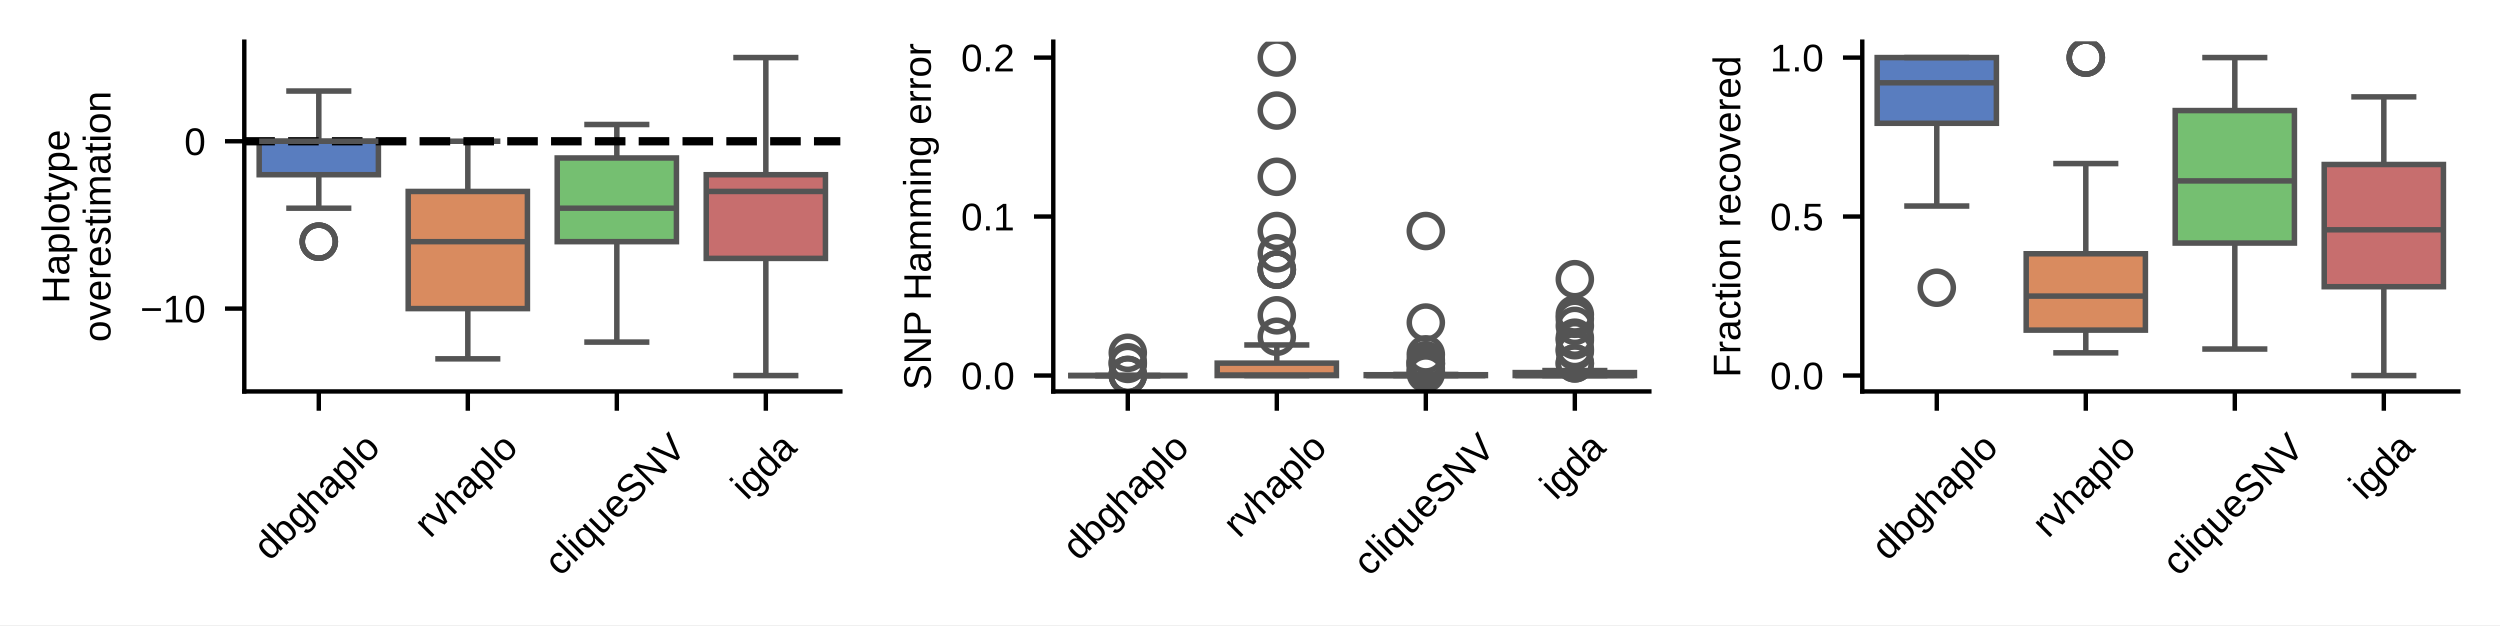
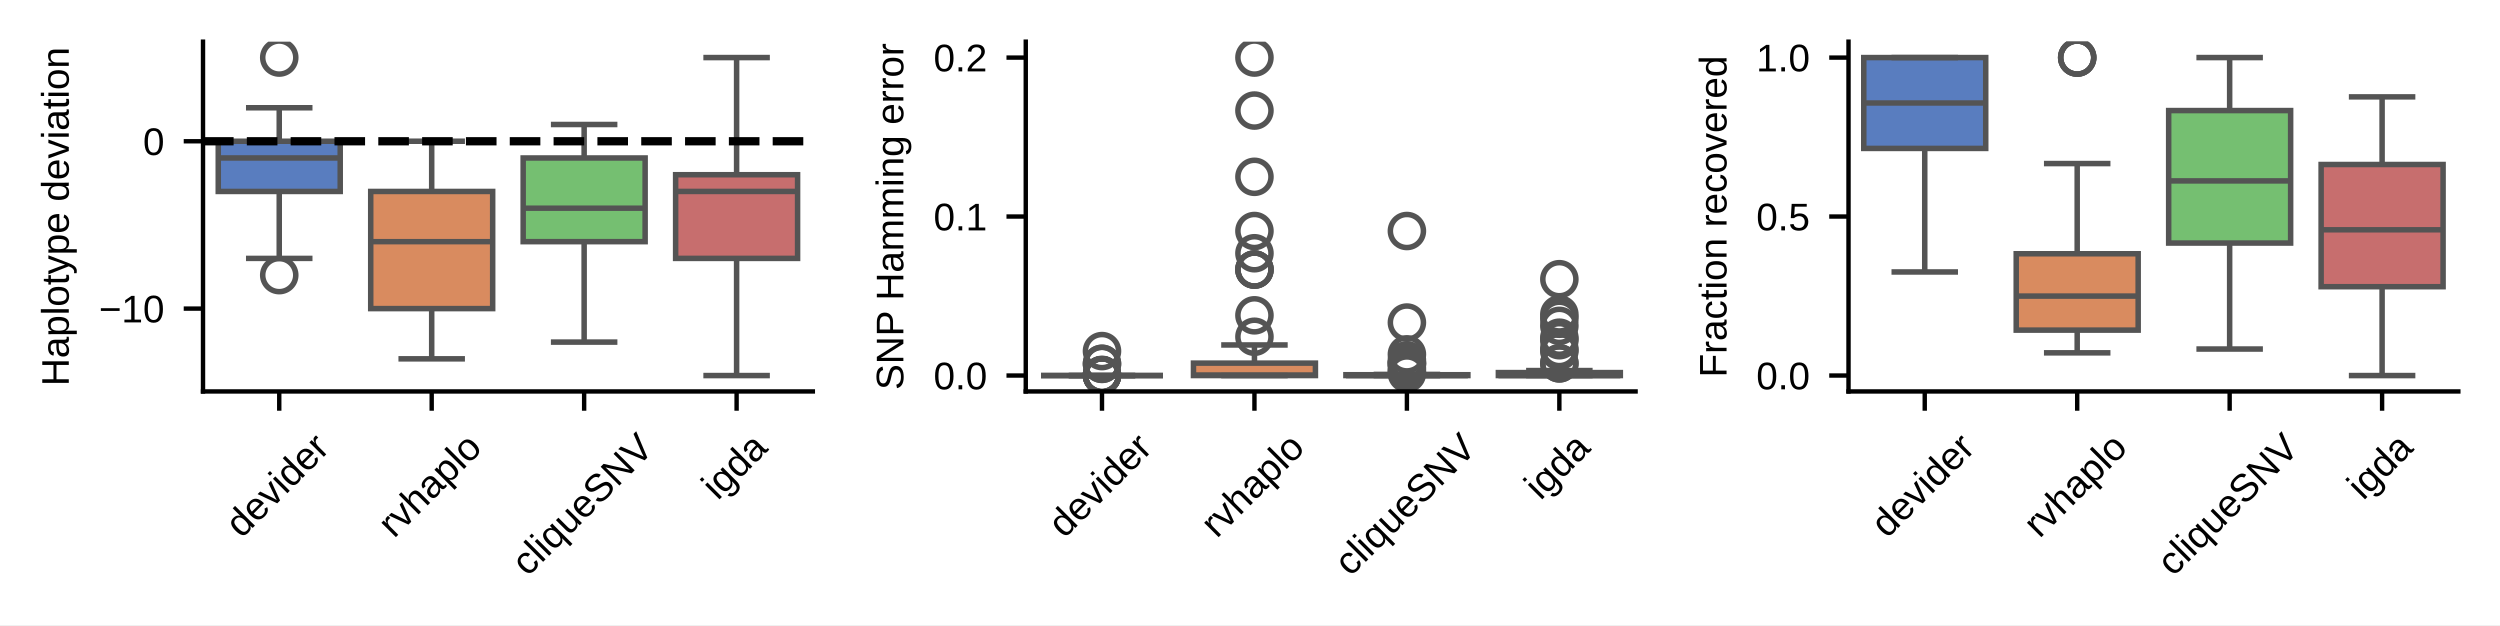
<svg xmlns="http://www.w3.org/2000/svg" xmlns:xlink="http://www.w3.org/1999/xlink" width="453.543pt" height="113.386pt" viewBox="0 0 453.543 113.386" version="1.1">
  <defs>
    <style type="text/css">*{stroke-linejoin: round; stroke-linecap: butt}</style>
  </defs>
  <g id="figure_1">
    <g id="patch_1">
      <path d="M 0 113.386  L 453.543 113.386  L 453.543 0  L 0 0  z " style="fill: #ffffff" />
    </g>
    <g id="axes_1">
      <g id="patch_2">
-         <path d="M 44.318 71.015  L 152.453 71.015  L 152.453 7.56  L 44.318 7.56  z " style="fill: #ffffff" />
+         <path d="M 36.83 71.015  L 147.461 71.015  L 147.461 7.56  L 36.83 7.56  z " style="fill: #ffffff" />
      </g>
      <g id="matplotlib.axis_1">
        <g id="xtick_1">
          <g id="line2d_1">
            <defs>
-               <path id="md7532a3c5e" d="M 0 0  L 0 3.5  " style="stroke: #000000; stroke-width: 0.8" />
+               <path id="macee88eca9" d="M 0 0  L 0 3.5  " style="stroke: #000000; stroke-width: 0.8" />
            </defs>
            <g>
-               <use xlink:href="#md7532a3c5e" x="57.835" y="71.015" style="stroke: #000000; stroke-width: 0.8" />
+               <use xlink:href="#macee88eca9" x="50.659" y="71.015" style="stroke: #000000; stroke-width: 0.8" />
            </g>
          </g>
          <g id="text_1">
-             <text style="font: 7px 'arial'" transform="translate(48.90175 101.9257) rotate(-45)">dbghaplo</text>
+             <text style="font: 7px 'arial'" transform="translate(43.82205 97.79111) rotate(-45)">devider</text>
          </g>
        </g>
        <g id="xtick_2">
          <g id="line2d_2">
            <g>
-               <use xlink:href="#md7532a3c5e" x="84.869" y="71.015" style="stroke: #000000; stroke-width: 0.8" />
+               <use xlink:href="#macee88eca9" x="78.317" y="71.015" style="stroke: #000000; stroke-width: 0.8" />
            </g>
          </g>
          <g id="text_2">
-             <text style="font: 7px 'arial'" transform="translate(78.03182 97.79111) rotate(-45)">rvhaplo</text>
+             <text style="font: 7px 'arial'" transform="translate(71.47983 97.79111) rotate(-45)">rvhaplo</text>
          </g>
        </g>
        <g id="xtick_3">
          <g id="line2d_3">
            <g>
-               <use xlink:href="#md7532a3c5e" x="111.902" y="71.015" style="stroke: #000000; stroke-width: 0.8" />
+               <use xlink:href="#macee88eca9" x="105.974" y="71.015" style="stroke: #000000; stroke-width: 0.8" />
            </g>
          </g>
          <g id="text_3">
-             <text style="font: 7px 'arial'" transform="translate(101.6572 104.7285) rotate(-45)">cliqueSNV</text>
+             <text style="font: 7px 'arial'" transform="translate(95.72924 104.7285) rotate(-45)">cliqueSNV</text>
          </g>
        </g>
        <g id="xtick_4">
          <g id="line2d_4">
            <g>
-               <use xlink:href="#md7532a3c5e" x="138.936" y="71.015" style="stroke: #000000; stroke-width: 0.8" />
+               <use xlink:href="#macee88eca9" x="133.632" y="71.015" style="stroke: #000000; stroke-width: 0.8" />
            </g>
          </g>
          <g id="text_4">
-             <text style="font: 7px 'arial'" transform="translate(135.5081 90.9156) rotate(-45)">igda</text>
+             <text style="font: 7px 'arial'" transform="translate(130.2041 90.9156) rotate(-45)">igda</text>
          </g>
        </g>
      </g>
      <g id="matplotlib.axis_2">
        <g id="ytick_1">
          <g id="line2d_5">
            <defs>
-               <path id="m679db98189" d="M 0 0  L -3.5 0  " style="stroke: #000000; stroke-width: 0.8" />
+               <path id="m416cb02ab9" d="M 0 0  L -3.5 0  " style="stroke: #000000; stroke-width: 0.8" />
            </defs>
            <g>
-               <use xlink:href="#m679db98189" x="44.318" y="55.986" style="stroke: #000000; stroke-width: 0.8" />
+               <use xlink:href="#m416cb02ab9" x="36.83" y="55.986" style="stroke: #000000; stroke-width: 0.8" />
            </g>
          </g>
          <g id="text_5">
-             <text style="font: 7px 'arial'; text-anchor: end" x="37.318" y="58.492" transform="rotate(-0 37.318 58.49166)">−10</text>
+             <text style="font: 7px 'arial'; text-anchor: end" x="29.83" y="58.492" transform="rotate(-0 29.83 58.49166)">−10</text>
          </g>
        </g>
        <g id="ytick_2">
          <g id="line2d_6">
            <g>
-               <use xlink:href="#m679db98189" x="44.318" y="25.625" style="stroke: #000000; stroke-width: 0.8" />
+               <use xlink:href="#m416cb02ab9" x="36.83" y="25.625" style="stroke: #000000; stroke-width: 0.8" />
            </g>
          </g>
          <g id="text_6">
-             <text style="font: 7px 'arial'; text-anchor: end" x="37.318" y="28.13" transform="rotate(-0 37.318 28.13027)">0</text>
+             <text style="font: 7px 'arial'; text-anchor: end" x="29.83" y="28.13" transform="rotate(-0 29.83 28.13027)">0</text>
          </g>
        </g>
        <g id="text_7">
-           <text style="font: 7px 'arial'" transform="translate(12.56716 55.04695) rotate(-90)">Haplotype</text>
-           <text style="font: 7px 'arial'" transform="translate(20.053 62.04641) rotate(-90)">overestimation</text>
+           <text style="font: 7px 'arial'; text-anchor: middle" x="12.483" y="39.288" transform="rotate(-90 12.48297 39.28766)">Haplotype deviation</text>
        </g>
      </g>
      <g id="patch_3">
-         <path d="M 47.021 31.697  L 68.648 31.697  L 68.648 25.625  L 47.021 25.625  L 47.021 31.697  z " clip-path="url(#p028c5e8464)" style="fill: #597dbf; stroke: #545454; stroke-linejoin: miter" />
+         <path d="M 39.596 34.733  L 61.722 34.733  L 61.722 25.625  L 39.596 25.625  L 39.596 34.733  z " clip-path="url(#p647b813262)" style="fill: #597dbf; stroke: #545454; stroke-linejoin: miter" />
      </g>
      <g id="line2d_7">
-         <path d="M 57.835 31.697  L 57.835 37.77  " clip-path="url(#p028c5e8464)" style="fill: none; stroke: #545454" />
+         <path d="M 50.659 34.733  L 50.659 46.878  " clip-path="url(#p647b813262)" style="fill: none; stroke: #545454" />
      </g>
      <g id="line2d_8">
-         <path d="M 57.835 25.625  L 57.835 16.517  " clip-path="url(#p028c5e8464)" style="fill: none; stroke: #545454" />
+         <path d="M 50.659 25.625  L 50.659 19.553  " clip-path="url(#p647b813262)" style="fill: none; stroke: #545454" />
      </g>
      <g id="line2d_9">
-         <path d="M 52.428 37.77  L 63.242 37.77  " clip-path="url(#p028c5e8464)" style="fill: none; stroke: #545454; stroke-linecap: square" />
+         <path d="M 45.127 46.878  L 56.19 46.878  " clip-path="url(#p647b813262)" style="fill: none; stroke: #545454; stroke-linecap: square" />
      </g>
      <g id="line2d_10">
-         <path d="M 52.428 16.517  L 63.242 16.517  " clip-path="url(#p028c5e8464)" style="fill: none; stroke: #545454; stroke-linecap: square" />
+         <path d="M 45.127 19.553  L 56.19 19.553  " clip-path="url(#p647b813262)" style="fill: none; stroke: #545454; stroke-linecap: square" />
      </g>
      <g id="line2d_11">
        <defs>
-           <path id="mddbad8c6a5" d="M 0 3  C 0.796 3 1.559 2.684 2.121 2.121  C 2.684 1.559 3 0.796 3 0  C 3 -0.796 2.684 -1.559 2.121 -2.121  C 1.559 -2.684 0.796 -3 0 -3  C -0.796 -3 -1.559 -2.684 -2.121 -2.121  C -2.684 -1.559 -3 -0.796 -3 0  C -3 0.796 -2.684 1.559 -2.121 2.121  C -1.559 2.684 -0.796 3 0 3  z " style="stroke: #545454" />
+           <path id="m078313f4bb" d="M 0 3  C 0.796 3 1.559 2.684 2.121 2.121  C 2.684 1.559 3 0.796 3 0  C 3 -0.796 2.684 -1.559 2.121 -2.121  C 1.559 -2.684 0.796 -3 0 -3  C -0.796 -3 -1.559 -2.684 -2.121 -2.121  C -2.684 -1.559 -3 -0.796 -3 0  C -3 0.796 -2.684 1.559 -2.121 2.121  C -1.559 2.684 -0.796 3 0 3  z " style="stroke: #545454" />
        </defs>
-         <g clip-path="url(#p028c5e8464)">
-           <use xlink:href="#mddbad8c6a5" x="57.835" y="43.842" style="fill-opacity: 0; stroke: #545454" />
-           <use xlink:href="#mddbad8c6a5" x="57.835" y="43.842" style="fill-opacity: 0; stroke: #545454" />
-           <use xlink:href="#mddbad8c6a5" x="57.835" y="43.842" style="fill-opacity: 0; stroke: #545454" />
+         <g clip-path="url(#p647b813262)">
+           <use xlink:href="#m078313f4bb" x="50.659" y="49.914" style="fill-opacity: 0; stroke: #545454" />
+           <use xlink:href="#m078313f4bb" x="50.659" y="10.444" style="fill-opacity: 0; stroke: #545454" />
        </g>
      </g>
      <g id="patch_4">
-         <path d="M 74.055 55.986  L 95.682 55.986  L 95.682 34.733  L 74.055 34.733  L 74.055 55.986  z " clip-path="url(#p028c5e8464)" style="fill: #d98b5f; stroke: #545454; stroke-linejoin: miter" />
+         <path d="M 67.254 55.986  L 89.38 55.986  L 89.38 34.733  L 67.254 34.733  L 67.254 55.986  z " clip-path="url(#p647b813262)" style="fill: #d98b5f; stroke: #545454; stroke-linejoin: miter" />
      </g>
      <g id="line2d_12">
-         <path d="M 84.869 55.986  L 84.869 65.095  " clip-path="url(#p028c5e8464)" style="fill: none; stroke: #545454" />
+         <path d="M 78.317 55.986  L 78.317 65.095  " clip-path="url(#p647b813262)" style="fill: none; stroke: #545454" />
      </g>
      <g id="line2d_13">
-         <path d="M 84.869 34.733  L 84.869 25.625  " clip-path="url(#p028c5e8464)" style="fill: none; stroke: #545454" />
+         <path d="M 78.317 34.733  L 78.317 25.625  " clip-path="url(#p647b813262)" style="fill: none; stroke: #545454" />
      </g>
      <g id="line2d_14">
-         <path d="M 79.462 65.095  L 90.275 65.095  " clip-path="url(#p028c5e8464)" style="fill: none; stroke: #545454; stroke-linecap: square" />
+         <path d="M 72.785 65.095  L 83.848 65.095  " clip-path="url(#p647b813262)" style="fill: none; stroke: #545454; stroke-linecap: square" />
      </g>
      <g id="line2d_15">
-         <path d="M 79.462 25.625  L 90.275 25.625  " clip-path="url(#p028c5e8464)" style="fill: none; stroke: #545454; stroke-linecap: square" />
+         <path d="M 72.785 25.625  L 83.848 25.625  " clip-path="url(#p647b813262)" style="fill: none; stroke: #545454; stroke-linecap: square" />
      </g>
      <g id="line2d_16" />
      <g id="patch_5">
-         <path d="M 101.089 43.842  L 122.716 43.842  L 122.716 28.661  L 101.089 28.661  L 101.089 43.842  z " clip-path="url(#p028c5e8464)" style="fill: #75bf71; stroke: #545454; stroke-linejoin: miter" />
+         <path d="M 94.911 43.842  L 117.038 43.842  L 117.038 28.661  L 94.911 28.661  L 94.911 43.842  z " clip-path="url(#p647b813262)" style="fill: #75bf71; stroke: #545454; stroke-linejoin: miter" />
      </g>
      <g id="line2d_17">
-         <path d="M 111.902 43.842  L 111.902 62.059  " clip-path="url(#p028c5e8464)" style="fill: none; stroke: #545454" />
+         <path d="M 105.974 43.842  L 105.974 62.059  " clip-path="url(#p647b813262)" style="fill: none; stroke: #545454" />
      </g>
      <g id="line2d_18">
-         <path d="M 111.902 28.661  L 111.902 22.589  " clip-path="url(#p028c5e8464)" style="fill: none; stroke: #545454" />
+         <path d="M 105.974 28.661  L 105.974 22.589  " clip-path="url(#p647b813262)" style="fill: none; stroke: #545454" />
      </g>
      <g id="line2d_19">
-         <path d="M 106.496 62.059  L 117.309 62.059  " clip-path="url(#p028c5e8464)" style="fill: none; stroke: #545454; stroke-linecap: square" />
+         <path d="M 100.443 62.059  L 111.506 62.059  " clip-path="url(#p647b813262)" style="fill: none; stroke: #545454; stroke-linecap: square" />
      </g>
      <g id="line2d_20">
-         <path d="M 106.496 22.589  L 117.309 22.589  " clip-path="url(#p028c5e8464)" style="fill: none; stroke: #545454; stroke-linecap: square" />
+         <path d="M 100.443 22.589  L 111.506 22.589  " clip-path="url(#p647b813262)" style="fill: none; stroke: #545454; stroke-linecap: square" />
      </g>
      <g id="line2d_21" />
      <g id="patch_6">
-         <path d="M 128.123 46.878  L 149.75 46.878  L 149.75 31.697  L 128.123 31.697  L 128.123 46.878  z " clip-path="url(#p028c5e8464)" style="fill: #c76e6e; stroke: #545454; stroke-linejoin: miter" />
+         <path d="M 122.569 46.878  L 144.695 46.878  L 144.695 31.697  L 122.569 31.697  L 122.569 46.878  z " clip-path="url(#p647b813262)" style="fill: #c76e6e; stroke: #545454; stroke-linejoin: miter" />
      </g>
      <g id="line2d_22">
-         <path d="M 138.936 46.878  L 138.936 68.131  " clip-path="url(#p028c5e8464)" style="fill: none; stroke: #545454" />
+         <path d="M 133.632 46.878  L 133.632 68.131  " clip-path="url(#p647b813262)" style="fill: none; stroke: #545454" />
      </g>
      <g id="line2d_23">
-         <path d="M 138.936 31.697  L 138.936 10.444  " clip-path="url(#p028c5e8464)" style="fill: none; stroke: #545454" />
+         <path d="M 133.632 31.697  L 133.632 10.444  " clip-path="url(#p647b813262)" style="fill: none; stroke: #545454" />
      </g>
      <g id="line2d_24">
-         <path d="M 133.529 68.131  L 144.343 68.131  " clip-path="url(#p028c5e8464)" style="fill: none; stroke: #545454; stroke-linecap: square" />
+         <path d="M 128.101 68.131  L 139.164 68.131  " clip-path="url(#p647b813262)" style="fill: none; stroke: #545454; stroke-linecap: square" />
      </g>
      <g id="line2d_25">
-         <path d="M 133.529 10.444  L 144.343 10.444  " clip-path="url(#p028c5e8464)" style="fill: none; stroke: #545454; stroke-linecap: square" />
+         <path d="M 128.101 10.444  L 139.164 10.444  " clip-path="url(#p647b813262)" style="fill: none; stroke: #545454; stroke-linecap: square" />
      </g>
      <g id="line2d_26" />
      <g id="line2d_27">
-         <path d="M 44.318 25.625  L 152.453 25.625  " clip-path="url(#p028c5e8464)" style="fill: none; stroke-dasharray: 5.55,2.4; stroke-dashoffset: 0; stroke: #000000; stroke-width: 1.5" />
+         <path d="M 36.83 25.625  L 147.461 25.625  " clip-path="url(#p647b813262)" style="fill: none; stroke-dasharray: 5.55,2.4; stroke-dashoffset: 0; stroke: #000000; stroke-width: 1.5" />
      </g>
      <g id="line2d_28">
-         <path d="M 47.021 25.625  L 68.648 25.625  " clip-path="url(#p028c5e8464)" style="fill: none; stroke: #545454" />
+         <path d="M 39.596 28.661  L 61.722 28.661  " clip-path="url(#p647b813262)" style="fill: none; stroke: #545454" />
      </g>
      <g id="line2d_29">
-         <path d="M 74.055 43.842  L 95.682 43.842  " clip-path="url(#p028c5e8464)" style="fill: none; stroke: #545454" />
+         <path d="M 67.254 43.842  L 89.38 43.842  " clip-path="url(#p647b813262)" style="fill: none; stroke: #545454" />
      </g>
      <g id="line2d_30">
-         <path d="M 101.089 37.77  L 122.716 37.77  " clip-path="url(#p028c5e8464)" style="fill: none; stroke: #545454" />
+         <path d="M 94.911 37.77  L 117.038 37.77  " clip-path="url(#p647b813262)" style="fill: none; stroke: #545454" />
      </g>
      <g id="line2d_31">
-         <path d="M 128.123 34.733  L 149.75 34.733  " clip-path="url(#p028c5e8464)" style="fill: none; stroke: #545454" />
+         <path d="M 122.569 34.733  L 144.695 34.733  " clip-path="url(#p647b813262)" style="fill: none; stroke: #545454" />
      </g>
      <g id="patch_7">
-         <path d="M 44.318 71.015  L 44.318 7.56  " style="fill: none; stroke: #000000; stroke-width: 0.8; stroke-linejoin: miter; stroke-linecap: square" />
+         <path d="M 36.83 71.015  L 36.83 7.56  " style="fill: none; stroke: #000000; stroke-width: 0.8; stroke-linejoin: miter; stroke-linecap: square" />
      </g>
      <g id="patch_8">
-         <path d="M 44.318 71.015  L 152.453 71.015  " style="fill: none; stroke: #000000; stroke-width: 0.8; stroke-linejoin: miter; stroke-linecap: square" />
+         <path d="M 36.83 71.015  L 147.461 71.015  " style="fill: none; stroke: #000000; stroke-width: 0.8; stroke-linejoin: miter; stroke-linecap: square" />
      </g>
      <g id="legend_1" />
    </g>
    <g id="axes_2">
      <g id="patch_9">
-         <path d="M 191.083 71.015  L 299.218 71.015  L 299.218 7.56  L 191.083 7.56  z " style="fill: #ffffff" />
+         <path d="M 186.091 71.015  L 296.722 71.015  L 296.722 7.56  L 186.091 7.56  z " style="fill: #ffffff" />
      </g>
      <g id="matplotlib.axis_3">
        <g id="xtick_5">
          <g id="line2d_32">
            <g>
-               <use xlink:href="#md7532a3c5e" x="204.6" y="71.015" style="stroke: #000000; stroke-width: 0.8" />
+               <use xlink:href="#macee88eca9" x="199.92" y="71.015" style="stroke: #000000; stroke-width: 0.8" />
            </g>
          </g>
          <g id="text_8">
-             <text style="font: 7px 'arial'" transform="translate(195.6669 101.9257) rotate(-45)">dbghaplo</text>
+             <text style="font: 7px 'arial'" transform="translate(193.0832 97.79111) rotate(-45)">devider</text>
          </g>
        </g>
        <g id="xtick_6">
          <g id="line2d_33">
            <g>
-               <use xlink:href="#md7532a3c5e" x="231.634" y="71.015" style="stroke: #000000; stroke-width: 0.8" />
+               <use xlink:href="#macee88eca9" x="227.578" y="71.015" style="stroke: #000000; stroke-width: 0.8" />
            </g>
          </g>
          <g id="text_9">
-             <text style="font: 7px 'arial'" transform="translate(224.7969 97.79111) rotate(-45)">rvhaplo</text>
+             <text style="font: 7px 'arial'" transform="translate(220.7409 97.79111) rotate(-45)">rvhaplo</text>
          </g>
        </g>
        <g id="xtick_7">
          <g id="line2d_34">
            <g>
-               <use xlink:href="#md7532a3c5e" x="258.668" y="71.015" style="stroke: #000000; stroke-width: 0.8" />
+               <use xlink:href="#macee88eca9" x="255.236" y="71.015" style="stroke: #000000; stroke-width: 0.8" />
            </g>
          </g>
          <g id="text_10">
-             <text style="font: 7px 'arial'" transform="translate(248.4223 104.7285) rotate(-45)">cliqueSNV</text>
+             <text style="font: 7px 'arial'" transform="translate(244.9903 104.7285) rotate(-45)">cliqueSNV</text>
          </g>
        </g>
        <g id="xtick_8">
          <g id="line2d_35">
            <g>
-               <use xlink:href="#md7532a3c5e" x="285.701" y="71.015" style="stroke: #000000; stroke-width: 0.8" />
+               <use xlink:href="#macee88eca9" x="282.893" y="71.015" style="stroke: #000000; stroke-width: 0.8" />
            </g>
          </g>
          <g id="text_11">
-             <text style="font: 7px 'arial'" transform="translate(282.2732 90.9156) rotate(-45)">igda</text>
+             <text style="font: 7px 'arial'" transform="translate(279.4652 90.9156) rotate(-45)">igda</text>
          </g>
        </g>
      </g>
      <g id="matplotlib.axis_4">
        <g id="ytick_3">
          <g id="line2d_36">
            <g>
-               <use xlink:href="#m679db98189" x="191.083" y="68.131" style="stroke: #000000; stroke-width: 0.8" />
+               <use xlink:href="#m416cb02ab9" x="186.091" y="68.131" style="stroke: #000000; stroke-width: 0.8" />
            </g>
          </g>
          <g id="text_12">
-             <text style="font: 7px 'arial'; text-anchor: end" x="184.083" y="70.636" transform="rotate(-0 184.0831 70.63622)">0.0</text>
+             <text style="font: 7px 'arial'; text-anchor: end" x="179.091" y="70.636" transform="rotate(-0 179.0911 70.63622)">0.0</text>
          </g>
        </g>
        <g id="ytick_4">
          <g id="line2d_37">
            <g>
-               <use xlink:href="#m679db98189" x="191.083" y="39.288" style="stroke: #000000; stroke-width: 0.8" />
+               <use xlink:href="#m416cb02ab9" x="186.091" y="39.288" style="stroke: #000000; stroke-width: 0.8" />
            </g>
          </g>
          <g id="text_13">
-             <text style="font: 7px 'arial'; text-anchor: end" x="184.083" y="41.793" transform="rotate(-0 184.0831 41.79289)">0.1</text>
+             <text style="font: 7px 'arial'; text-anchor: end" x="179.091" y="41.793" transform="rotate(-0 179.0911 41.79289)">0.1</text>
          </g>
        </g>
        <g id="ytick_5">
          <g id="line2d_38">
            <g>
-               <use xlink:href="#m679db98189" x="191.083" y="10.444" style="stroke: #000000; stroke-width: 0.8" />
+               <use xlink:href="#m416cb02ab9" x="186.091" y="10.444" style="stroke: #000000; stroke-width: 0.8" />
            </g>
          </g>
          <g id="text_14">
-             <text style="font: 7px 'arial'; text-anchor: end" x="184.083" y="12.95" transform="rotate(-0 184.0831 12.94957)">0.2</text>
+             <text style="font: 7px 'arial'; text-anchor: end" x="179.091" y="12.95" transform="rotate(-0 179.0911 12.94957)">0.2</text>
          </g>
        </g>
        <g id="text_15">
-           <text style="font: 7px 'arial'; text-anchor: middle" x="168.88" y="39.288" transform="rotate(-90 168.8798 39.28766)">SNP Hamming error</text>
+           <text style="font: 7px 'arial'; text-anchor: middle" x="163.888" y="39.288" transform="rotate(-90 163.8878 39.28766)">SNP Hamming error</text>
        </g>
      </g>
      <g id="patch_10">
-         <path d="M 193.786 68.131  L 215.413 68.131  L 215.413 68.131  L 193.786 68.131  L 193.786 68.131  z " clip-path="url(#p64f78cead8)" style="fill: #597dbf; stroke: #545454; stroke-linejoin: miter" />
+         <path d="M 188.857 68.131  L 210.983 68.131  L 210.983 68.131  L 188.857 68.131  L 188.857 68.131  z " clip-path="url(#p48b4826836)" style="fill: #597dbf; stroke: #545454; stroke-linejoin: miter" />
      </g>
      <g id="line2d_39">
-         <path d="M 204.6 68.131  L 204.6 68.131  " clip-path="url(#p64f78cead8)" style="fill: none; stroke: #545454" />
+         <path d="M 199.92 68.131  L 199.92 68.131  " clip-path="url(#p48b4826836)" style="fill: none; stroke: #545454" />
      </g>
      <g id="line2d_40">
-         <path d="M 204.6 68.131  L 204.6 68.131  " clip-path="url(#p64f78cead8)" style="fill: none; stroke: #545454" />
+         <path d="M 199.92 68.131  L 199.92 68.131  " clip-path="url(#p48b4826836)" style="fill: none; stroke: #545454" />
      </g>
      <g id="line2d_41">
-         <path d="M 199.193 68.131  L 210.007 68.131  " clip-path="url(#p64f78cead8)" style="fill: none; stroke: #545454; stroke-linecap: square" />
+         <path d="M 194.388 68.131  L 205.452 68.131  " clip-path="url(#p48b4826836)" style="fill: none; stroke: #545454; stroke-linecap: square" />
      </g>
      <g id="line2d_42">
-         <path d="M 199.193 68.131  L 210.007 68.131  " clip-path="url(#p64f78cead8)" style="fill: none; stroke: #545454; stroke-linecap: square" />
+         <path d="M 194.388 68.131  L 205.452 68.131  " clip-path="url(#p48b4826836)" style="fill: none; stroke: #545454; stroke-linecap: square" />
      </g>
      <g id="line2d_43">
-         <g clip-path="url(#p64f78cead8)">
-           <use xlink:href="#mddbad8c6a5" x="204.6" y="68.01" style="fill-opacity: 0; stroke: #545454" />
-           <use xlink:href="#mddbad8c6a5" x="204.6" y="66.018" style="fill-opacity: 0; stroke: #545454" />
-           <use xlink:href="#mddbad8c6a5" x="204.6" y="64.011" style="fill-opacity: 0; stroke: #545454" />
-           <use xlink:href="#mddbad8c6a5" x="204.6" y="68.091" style="fill-opacity: 0; stroke: #545454" />
-           <use xlink:href="#mddbad8c6a5" x="204.6" y="65.727" style="fill-opacity: 0; stroke: #545454" />
-           <use xlink:href="#mddbad8c6a5" x="204.6" y="68.049" style="fill-opacity: 0; stroke: #545454" />
+         <g clip-path="url(#p48b4826836)">
+           <use xlink:href="#m078313f4bb" x="199.92" y="68.01" style="fill-opacity: 0; stroke: #545454" />
+           <use xlink:href="#m078313f4bb" x="199.92" y="68.061" style="fill-opacity: 0; stroke: #545454" />
+           <use xlink:href="#m078313f4bb" x="199.92" y="68.08" style="fill-opacity: 0; stroke: #545454" />
+           <use xlink:href="#m078313f4bb" x="199.92" y="65.994" style="fill-opacity: 0; stroke: #545454" />
+           <use xlink:href="#m078313f4bb" x="199.92" y="66.018" style="fill-opacity: 0; stroke: #545454" />
+           <use xlink:href="#m078313f4bb" x="199.92" y="68.119" style="fill-opacity: 0; stroke: #545454" />
+           <use xlink:href="#m078313f4bb" x="199.92" y="68.079" style="fill-opacity: 0; stroke: #545454" />
+           <use xlink:href="#m078313f4bb" x="199.92" y="63.694" style="fill-opacity: 0; stroke: #545454" />
+           <use xlink:href="#m078313f4bb" x="199.92" y="68.098" style="fill-opacity: 0; stroke: #545454" />
        </g>
      </g>
      <g id="patch_11">
-         <path d="M 220.82 68.131  L 242.447 68.131  L 242.447 65.878  L 220.82 65.878  L 220.82 68.131  z " clip-path="url(#p64f78cead8)" style="fill: #d98b5f; stroke: #545454; stroke-linejoin: miter" />
+         <path d="M 216.515 68.131  L 238.641 68.131  L 238.641 65.878  L 216.515 65.878  L 216.515 68.131  z " clip-path="url(#p48b4826836)" style="fill: #d98b5f; stroke: #545454; stroke-linejoin: miter" />
      </g>
      <g id="line2d_44">
-         <path d="M 231.634 68.131  L 231.634 68.131  " clip-path="url(#p64f78cead8)" style="fill: none; stroke: #545454" />
+         <path d="M 227.578 68.131  L 227.578 68.131  " clip-path="url(#p48b4826836)" style="fill: none; stroke: #545454" />
      </g>
      <g id="line2d_45">
-         <path d="M 231.634 65.878  L 231.634 62.584  " clip-path="url(#p64f78cead8)" style="fill: none; stroke: #545454" />
+         <path d="M 227.578 65.878  L 227.578 62.584  " clip-path="url(#p48b4826836)" style="fill: none; stroke: #545454" />
      </g>
      <g id="line2d_46">
-         <path d="M 226.227 68.131  L 237.041 68.131  " clip-path="url(#p64f78cead8)" style="fill: none; stroke: #545454; stroke-linecap: square" />
+         <path d="M 222.046 68.131  L 233.109 68.131  " clip-path="url(#p48b4826836)" style="fill: none; stroke: #545454; stroke-linecap: square" />
      </g>
      <g id="line2d_47">
-         <path d="M 226.227 62.584  L 237.041 62.584  " clip-path="url(#p64f78cead8)" style="fill: none; stroke: #545454; stroke-linecap: square" />
+         <path d="M 222.046 62.584  L 233.109 62.584  " clip-path="url(#p48b4826836)" style="fill: none; stroke: #545454; stroke-linecap: square" />
      </g>
      <g id="line2d_48">
-         <g clip-path="url(#p64f78cead8)">
-           <use xlink:href="#mddbad8c6a5" x="231.634" y="32.077" style="fill-opacity: 0; stroke: #545454" />
-           <use xlink:href="#mddbad8c6a5" x="231.634" y="48.902" style="fill-opacity: 0; stroke: #545454" />
-           <use xlink:href="#mddbad8c6a5" x="231.634" y="48.902" style="fill-opacity: 0; stroke: #545454" />
-           <use xlink:href="#mddbad8c6a5" x="231.634" y="48.902" style="fill-opacity: 0; stroke: #545454" />
-           <use xlink:href="#mddbad8c6a5" x="231.634" y="20.059" style="fill-opacity: 0; stroke: #545454" />
-           <use xlink:href="#mddbad8c6a5" x="231.634" y="61.096" style="fill-opacity: 0; stroke: #545454" />
-           <use xlink:href="#mddbad8c6a5" x="231.634" y="10.444" style="fill-opacity: 0; stroke: #545454" />
-           <use xlink:href="#mddbad8c6a5" x="231.634" y="45.944" style="fill-opacity: 0; stroke: #545454" />
-           <use xlink:href="#mddbad8c6a5" x="231.634" y="41.91" style="fill-opacity: 0; stroke: #545454" />
-           <use xlink:href="#mddbad8c6a5" x="231.634" y="57.205" style="fill-opacity: 0; stroke: #545454" />
+         <g clip-path="url(#p48b4826836)">
+           <use xlink:href="#m078313f4bb" x="227.578" y="32.077" style="fill-opacity: 0; stroke: #545454" />
+           <use xlink:href="#m078313f4bb" x="227.578" y="48.902" style="fill-opacity: 0; stroke: #545454" />
+           <use xlink:href="#m078313f4bb" x="227.578" y="48.902" style="fill-opacity: 0; stroke: #545454" />
+           <use xlink:href="#m078313f4bb" x="227.578" y="48.902" style="fill-opacity: 0; stroke: #545454" />
+           <use xlink:href="#m078313f4bb" x="227.578" y="20.059" style="fill-opacity: 0; stroke: #545454" />
+           <use xlink:href="#m078313f4bb" x="227.578" y="61.096" style="fill-opacity: 0; stroke: #545454" />
+           <use xlink:href="#m078313f4bb" x="227.578" y="10.444" style="fill-opacity: 0; stroke: #545454" />
+           <use xlink:href="#m078313f4bb" x="227.578" y="45.944" style="fill-opacity: 0; stroke: #545454" />
+           <use xlink:href="#m078313f4bb" x="227.578" y="41.91" style="fill-opacity: 0; stroke: #545454" />
+           <use xlink:href="#m078313f4bb" x="227.578" y="57.205" style="fill-opacity: 0; stroke: #545454" />
        </g>
      </g>
      <g id="patch_12">
-         <path d="M 247.854 68.131  L 269.481 68.131  L 269.481 67.981  L 247.854 67.981  L 247.854 68.131  z " clip-path="url(#p64f78cead8)" style="fill: #75bf71; stroke: #545454; stroke-linejoin: miter" />
+         <path d="M 244.172 68.131  L 266.299 68.131  L 266.299 67.981  L 244.172 67.981  L 244.172 68.131  z " clip-path="url(#p48b4826836)" style="fill: #75bf71; stroke: #545454; stroke-linejoin: miter" />
      </g>
      <g id="line2d_49">
-         <path d="M 258.668 68.131  L 258.668 68.131  " clip-path="url(#p64f78cead8)" style="fill: none; stroke: #545454" />
+         <path d="M 255.236 68.131  L 255.236 68.131  " clip-path="url(#p48b4826836)" style="fill: none; stroke: #545454" />
      </g>
      <g id="line2d_50">
-         <path d="M 258.668 67.981  L 258.668 67.924  " clip-path="url(#p64f78cead8)" style="fill: none; stroke: #545454" />
+         <path d="M 255.236 67.981  L 255.236 67.924  " clip-path="url(#p48b4826836)" style="fill: none; stroke: #545454" />
      </g>
      <g id="line2d_51">
-         <path d="M 253.261 68.131  L 264.074 68.131  " clip-path="url(#p64f78cead8)" style="fill: none; stroke: #545454; stroke-linecap: square" />
+         <path d="M 249.704 68.131  L 260.767 68.131  " clip-path="url(#p48b4826836)" style="fill: none; stroke: #545454; stroke-linecap: square" />
      </g>
      <g id="line2d_52">
-         <path d="M 253.261 67.924  L 264.074 67.924  " clip-path="url(#p64f78cead8)" style="fill: none; stroke: #545454; stroke-linecap: square" />
+         <path d="M 249.704 67.924  L 260.767 67.924  " clip-path="url(#p48b4826836)" style="fill: none; stroke: #545454; stroke-linecap: square" />
      </g>
      <g id="line2d_53">
-         <g clip-path="url(#p64f78cead8)">
-           <use xlink:href="#mddbad8c6a5" x="258.668" y="66.796" style="fill-opacity: 0; stroke: #545454" />
-           <use xlink:href="#mddbad8c6a5" x="258.668" y="67.751" style="fill-opacity: 0; stroke: #545454" />
-           <use xlink:href="#mddbad8c6a5" x="258.668" y="64.285" style="fill-opacity: 0; stroke: #545454" />
-           <use xlink:href="#mddbad8c6a5" x="258.668" y="65.358" style="fill-opacity: 0; stroke: #545454" />
-           <use xlink:href="#mddbad8c6a5" x="258.668" y="58.517" style="fill-opacity: 0; stroke: #545454" />
-           <use xlink:href="#mddbad8c6a5" x="258.668" y="67.408" style="fill-opacity: 0; stroke: #545454" />
-           <use xlink:href="#mddbad8c6a5" x="258.668" y="66.01" style="fill-opacity: 0; stroke: #545454" />
-           <use xlink:href="#mddbad8c6a5" x="258.668" y="65.912" style="fill-opacity: 0; stroke: #545454" />
-           <use xlink:href="#mddbad8c6a5" x="258.668" y="41.91" style="fill-opacity: 0; stroke: #545454" />
-           <use xlink:href="#mddbad8c6a5" x="258.668" y="65.946" style="fill-opacity: 0; stroke: #545454" />
+         <g clip-path="url(#p48b4826836)">
+           <use xlink:href="#m078313f4bb" x="255.236" y="66.796" style="fill-opacity: 0; stroke: #545454" />
+           <use xlink:href="#m078313f4bb" x="255.236" y="67.751" style="fill-opacity: 0; stroke: #545454" />
+           <use xlink:href="#m078313f4bb" x="255.236" y="64.285" style="fill-opacity: 0; stroke: #545454" />
+           <use xlink:href="#m078313f4bb" x="255.236" y="65.358" style="fill-opacity: 0; stroke: #545454" />
+           <use xlink:href="#m078313f4bb" x="255.236" y="58.517" style="fill-opacity: 0; stroke: #545454" />
+           <use xlink:href="#m078313f4bb" x="255.236" y="67.408" style="fill-opacity: 0; stroke: #545454" />
+           <use xlink:href="#m078313f4bb" x="255.236" y="66.01" style="fill-opacity: 0; stroke: #545454" />
+           <use xlink:href="#m078313f4bb" x="255.236" y="65.912" style="fill-opacity: 0; stroke: #545454" />
+           <use xlink:href="#m078313f4bb" x="255.236" y="41.91" style="fill-opacity: 0; stroke: #545454" />
+           <use xlink:href="#m078313f4bb" x="255.236" y="65.946" style="fill-opacity: 0; stroke: #545454" />
        </g>
      </g>
      <g id="patch_13">
-         <path d="M 274.888 68.131  L 296.515 68.131  L 296.515 67.594  L 274.888 67.594  L 274.888 68.131  z " clip-path="url(#p64f78cead8)" style="fill: #c76e6e; stroke: #545454; stroke-linejoin: miter" />
+         <path d="M 271.83 68.131  L 293.956 68.131  L 293.956 67.594  L 271.83 67.594  L 271.83 68.131  z " clip-path="url(#p48b4826836)" style="fill: #c76e6e; stroke: #545454; stroke-linejoin: miter" />
      </g>
      <g id="line2d_54">
-         <path d="M 285.701 68.131  L 285.701 68.131  " clip-path="url(#p64f78cead8)" style="fill: none; stroke: #545454" />
+         <path d="M 282.893 68.131  L 282.893 68.131  " clip-path="url(#p48b4826836)" style="fill: none; stroke: #545454" />
      </g>
      <g id="line2d_55">
-         <path d="M 285.701 67.594  L 285.701 67.23  " clip-path="url(#p64f78cead8)" style="fill: none; stroke: #545454" />
+         <path d="M 282.893 67.594  L 282.893 67.23  " clip-path="url(#p48b4826836)" style="fill: none; stroke: #545454" />
      </g>
      <g id="line2d_56">
-         <path d="M 280.295 68.131  L 291.108 68.131  " clip-path="url(#p64f78cead8)" style="fill: none; stroke: #545454; stroke-linecap: square" />
+         <path d="M 277.362 68.131  L 288.425 68.131  " clip-path="url(#p48b4826836)" style="fill: none; stroke: #545454; stroke-linecap: square" />
      </g>
      <g id="line2d_57">
-         <path d="M 280.295 67.23  L 291.108 67.23  " clip-path="url(#p64f78cead8)" style="fill: none; stroke: #545454; stroke-linecap: square" />
+         <path d="M 277.362 67.23  L 288.425 67.23  " clip-path="url(#p48b4826836)" style="fill: none; stroke: #545454; stroke-linecap: square" />
      </g>
      <g id="line2d_58">
-         <g clip-path="url(#p64f78cead8)">
-           <use xlink:href="#mddbad8c6a5" x="285.701" y="65.926" style="fill-opacity: 0; stroke: #545454" />
-           <use xlink:href="#mddbad8c6a5" x="285.701" y="61.721" style="fill-opacity: 0; stroke: #545454" />
-           <use xlink:href="#mddbad8c6a5" x="285.701" y="57.037" style="fill-opacity: 0; stroke: #545454" />
-           <use xlink:href="#mddbad8c6a5" x="285.701" y="63.324" style="fill-opacity: 0; stroke: #545454" />
-           <use xlink:href="#mddbad8c6a5" x="285.701" y="63.694" style="fill-opacity: 0; stroke: #545454" />
-           <use xlink:href="#mddbad8c6a5" x="285.701" y="65.912" style="fill-opacity: 0; stroke: #545454" />
-           <use xlink:href="#mddbad8c6a5" x="285.701" y="59.117" style="fill-opacity: 0; stroke: #545454" />
-           <use xlink:href="#mddbad8c6a5" x="285.701" y="50.65" style="fill-opacity: 0; stroke: #545454" />
-           <use xlink:href="#mddbad8c6a5" x="285.701" y="61.264" style="fill-opacity: 0; stroke: #545454" />
-           <use xlink:href="#mddbad8c6a5" x="285.701" y="57.83" style="fill-opacity: 0; stroke: #545454" />
+         <g clip-path="url(#p48b4826836)">
+           <use xlink:href="#m078313f4bb" x="282.893" y="65.926" style="fill-opacity: 0; stroke: #545454" />
+           <use xlink:href="#m078313f4bb" x="282.893" y="61.721" style="fill-opacity: 0; stroke: #545454" />
+           <use xlink:href="#m078313f4bb" x="282.893" y="57.037" style="fill-opacity: 0; stroke: #545454" />
+           <use xlink:href="#m078313f4bb" x="282.893" y="63.324" style="fill-opacity: 0; stroke: #545454" />
+           <use xlink:href="#m078313f4bb" x="282.893" y="63.694" style="fill-opacity: 0; stroke: #545454" />
+           <use xlink:href="#m078313f4bb" x="282.893" y="65.912" style="fill-opacity: 0; stroke: #545454" />
+           <use xlink:href="#m078313f4bb" x="282.893" y="59.117" style="fill-opacity: 0; stroke: #545454" />
+           <use xlink:href="#m078313f4bb" x="282.893" y="50.65" style="fill-opacity: 0; stroke: #545454" />
+           <use xlink:href="#m078313f4bb" x="282.893" y="61.264" style="fill-opacity: 0; stroke: #545454" />
+           <use xlink:href="#m078313f4bb" x="282.893" y="57.83" style="fill-opacity: 0; stroke: #545454" />
        </g>
      </g>
      <g id="line2d_59">
-         <path d="M 193.786 68.131  L 215.413 68.131  " clip-path="url(#p64f78cead8)" style="fill: none; stroke: #545454" />
+         <path d="M 188.857 68.131  L 210.983 68.131  " clip-path="url(#p48b4826836)" style="fill: none; stroke: #545454" />
      </g>
      <g id="line2d_60">
-         <path d="M 220.82 68.049  L 242.447 68.049  " clip-path="url(#p64f78cead8)" style="fill: none; stroke: #545454" />
+         <path d="M 216.515 68.049  L 238.641 68.049  " clip-path="url(#p48b4826836)" style="fill: none; stroke: #545454" />
      </g>
      <g id="line2d_61">
-         <path d="M 247.854 68.131  L 269.481 68.131  " clip-path="url(#p64f78cead8)" style="fill: none; stroke: #545454" />
+         <path d="M 244.172 68.131  L 266.299 68.131  " clip-path="url(#p48b4826836)" style="fill: none; stroke: #545454" />
      </g>
      <g id="line2d_62">
-         <path d="M 274.888 68.131  L 296.515 68.131  " clip-path="url(#p64f78cead8)" style="fill: none; stroke: #545454" />
+         <path d="M 271.83 68.131  L 293.956 68.131  " clip-path="url(#p48b4826836)" style="fill: none; stroke: #545454" />
      </g>
      <g id="patch_14">
-         <path d="M 191.083 71.015  L 191.083 7.56  " style="fill: none; stroke: #000000; stroke-width: 0.8; stroke-linejoin: miter; stroke-linecap: square" />
+         <path d="M 186.091 71.015  L 186.091 7.56  " style="fill: none; stroke: #000000; stroke-width: 0.8; stroke-linejoin: miter; stroke-linecap: square" />
      </g>
      <g id="patch_15">
-         <path d="M 191.083 71.015  L 299.218 71.015  " style="fill: none; stroke: #000000; stroke-width: 0.8; stroke-linejoin: miter; stroke-linecap: square" />
+         <path d="M 186.091 71.015  L 296.722 71.015  " style="fill: none; stroke: #000000; stroke-width: 0.8; stroke-linejoin: miter; stroke-linecap: square" />
      </g>
      <g id="legend_2" />
    </g>
    <g id="axes_3">
      <g id="patch_16">
-         <path d="M 337.848 71.015  L 445.983 71.015  L 445.983 7.56  L 337.848 7.56  z " style="fill: #ffffff" />
+         <path d="M 335.352 71.015  L 445.983 71.015  L 445.983 7.56  L 335.352 7.56  z " style="fill: #ffffff" />
      </g>
      <g id="matplotlib.axis_5">
        <g id="xtick_9">
          <g id="line2d_63">
            <g>
-               <use xlink:href="#md7532a3c5e" x="351.365" y="71.015" style="stroke: #000000; stroke-width: 0.8" />
+               <use xlink:href="#macee88eca9" x="349.181" y="71.015" style="stroke: #000000; stroke-width: 0.8" />
            </g>
          </g>
          <g id="text_16">
-             <text style="font: 7px 'arial'" transform="translate(342.432 101.9257) rotate(-45)">dbghaplo</text>
+             <text style="font: 7px 'arial'" transform="translate(342.3443 97.79111) rotate(-45)">devider</text>
          </g>
        </g>
        <g id="xtick_10">
          <g id="line2d_64">
            <g>
-               <use xlink:href="#md7532a3c5e" x="378.399" y="71.015" style="stroke: #000000; stroke-width: 0.8" />
+               <use xlink:href="#macee88eca9" x="376.839" y="71.015" style="stroke: #000000; stroke-width: 0.8" />
            </g>
          </g>
          <g id="text_17">
-             <text style="font: 7px 'arial'" transform="translate(371.562 97.79111) rotate(-45)">rvhaplo</text>
+             <text style="font: 7px 'arial'" transform="translate(370.002 97.79111) rotate(-45)">rvhaplo</text>
          </g>
        </g>
        <g id="xtick_11">
          <g id="line2d_65">
            <g>
-               <use xlink:href="#md7532a3c5e" x="405.433" y="71.015" style="stroke: #000000; stroke-width: 0.8" />
+               <use xlink:href="#macee88eca9" x="404.497" y="71.015" style="stroke: #000000; stroke-width: 0.8" />
            </g>
          </g>
          <g id="text_18">
-             <text style="font: 7px 'arial'" transform="translate(395.1874 104.7285) rotate(-45)">cliqueSNV</text>
+             <text style="font: 7px 'arial'" transform="translate(394.2514 104.7285) rotate(-45)">cliqueSNV</text>
          </g>
        </g>
        <g id="xtick_12">
          <g id="line2d_66">
            <g>
-               <use xlink:href="#md7532a3c5e" x="432.466" y="71.015" style="stroke: #000000; stroke-width: 0.8" />
+               <use xlink:href="#macee88eca9" x="432.154" y="71.015" style="stroke: #000000; stroke-width: 0.8" />
            </g>
          </g>
          <g id="text_19">
-             <text style="font: 7px 'arial'" transform="translate(429.0383 90.9156) rotate(-45)">igda</text>
+             <text style="font: 7px 'arial'" transform="translate(428.7263 90.9156) rotate(-45)">igda</text>
          </g>
        </g>
      </g>
      <g id="matplotlib.axis_6">
        <g id="ytick_6">
          <g id="line2d_67">
            <g>
-               <use xlink:href="#m679db98189" x="337.848" y="68.131" style="stroke: #000000; stroke-width: 0.8" />
+               <use xlink:href="#m416cb02ab9" x="335.352" y="68.131" style="stroke: #000000; stroke-width: 0.8" />
            </g>
          </g>
          <g id="text_20">
-             <text style="font: 7px 'arial'; text-anchor: end" x="330.848" y="70.636" transform="rotate(-0 330.8482 70.63622)">0.0</text>
+             <text style="font: 7px 'arial'; text-anchor: end" x="328.352" y="70.636" transform="rotate(-0 328.3522 70.63622)">0.0</text>
          </g>
        </g>
        <g id="ytick_7">
          <g id="line2d_68">
            <g>
-               <use xlink:href="#m679db98189" x="337.848" y="39.288" style="stroke: #000000; stroke-width: 0.8" />
+               <use xlink:href="#m416cb02ab9" x="335.352" y="39.288" style="stroke: #000000; stroke-width: 0.8" />
            </g>
          </g>
          <g id="text_21">
-             <text style="font: 7px 'arial'; text-anchor: end" x="330.848" y="41.793" transform="rotate(-0 330.8482 41.79289)">0.5</text>
+             <text style="font: 7px 'arial'; text-anchor: end" x="328.352" y="41.793" transform="rotate(-0 328.3522 41.79289)">0.5</text>
          </g>
        </g>
        <g id="ytick_8">
          <g id="line2d_69">
            <g>
-               <use xlink:href="#m679db98189" x="337.848" y="10.444" style="stroke: #000000; stroke-width: 0.8" />
+               <use xlink:href="#m416cb02ab9" x="335.352" y="10.444" style="stroke: #000000; stroke-width: 0.8" />
            </g>
          </g>
          <g id="text_22">
-             <text style="font: 7px 'arial'; text-anchor: end" x="330.848" y="12.95" transform="rotate(-0 330.8482 12.94957)">1.0</text>
+             <text style="font: 7px 'arial'; text-anchor: end" x="328.352" y="12.95" transform="rotate(-0 328.3522 12.94957)">1.0</text>
          </g>
        </g>
        <g id="text_23">
-           <text style="font: 7px 'arial'; text-anchor: middle" x="315.727" y="39.288" transform="rotate(-90 315.727 39.28766)">Fraction recovered</text>
+           <text style="font: 7px 'arial'; text-anchor: middle" x="313.231" y="39.288" transform="rotate(-90 313.231 39.28766)">Fraction recovered</text>
        </g>
      </g>
      <g id="patch_17">
-         <path d="M 340.552 22.366  L 362.179 22.366  L 362.179 10.444  L 340.552 10.444  L 340.552 22.366  z " clip-path="url(#p6b90e5a2ed)" style="fill: #597dbf; stroke: #545454; stroke-linejoin: miter" />
+         <path d="M 338.118 26.926  L 360.244 26.926  L 360.244 10.444  L 338.118 10.444  L 338.118 26.926  z " clip-path="url(#pc66d7d43db)" style="fill: #597dbf; stroke: #545454; stroke-linejoin: miter" />
      </g>
      <g id="line2d_70">
-         <path d="M 351.365 22.366  L 351.365 37.374  " clip-path="url(#p6b90e5a2ed)" style="fill: none; stroke: #545454" />
+         <path d="M 349.181 26.926  L 349.181 49.339  " clip-path="url(#pc66d7d43db)" style="fill: none; stroke: #545454" />
      </g>
      <g id="line2d_71">
-         <path d="M 351.365 10.444  L 351.365 10.444  " clip-path="url(#p6b90e5a2ed)" style="fill: none; stroke: #545454" />
+         <path d="M 349.181 10.444  L 349.181 10.444  " clip-path="url(#pc66d7d43db)" style="fill: none; stroke: #545454" />
      </g>
      <g id="line2d_72">
-         <path d="M 345.958 37.374  L 356.772 37.374  " clip-path="url(#p6b90e5a2ed)" style="fill: none; stroke: #545454; stroke-linecap: square" />
+         <path d="M 343.65 49.339  L 354.713 49.339  " clip-path="url(#pc66d7d43db)" style="fill: none; stroke: #545454; stroke-linecap: square" />
      </g>
      <g id="line2d_73">
-         <path d="M 345.958 10.444  L 356.772 10.444  " clip-path="url(#p6b90e5a2ed)" style="fill: none; stroke: #545454; stroke-linecap: square" />
-       </g>
-       <g id="line2d_74">
-         <g clip-path="url(#p6b90e5a2ed)">
-           <use xlink:href="#mddbad8c6a5" x="351.365" y="52.201" style="fill-opacity: 0; stroke: #545454" />
-         </g>
-       </g>
+         <path d="M 343.65 10.444  L 354.713 10.444  " clip-path="url(#pc66d7d43db)" style="fill: none; stroke: #545454; stroke-linecap: square" />
+       </g>
+       <g id="line2d_74" />
      <g id="patch_18">
-         <path d="M 367.585 59.89  L 389.212 59.89  L 389.212 46.036  L 367.585 46.036  L 367.585 59.89  z " clip-path="url(#p6b90e5a2ed)" style="fill: #d98b5f; stroke: #545454; stroke-linejoin: miter" />
+         <path d="M 365.776 59.89  L 387.902 59.89  L 387.902 46.036  L 365.776 46.036  L 365.776 59.89  z " clip-path="url(#pc66d7d43db)" style="fill: #d98b5f; stroke: #545454; stroke-linejoin: miter" />
      </g>
      <g id="line2d_75">
-         <path d="M 378.399 59.89  L 378.399 64.011  " clip-path="url(#p6b90e5a2ed)" style="fill: none; stroke: #545454" />
+         <path d="M 376.839 59.89  L 376.839 64.011  " clip-path="url(#pc66d7d43db)" style="fill: none; stroke: #545454" />
      </g>
      <g id="line2d_76">
-         <path d="M 378.399 46.036  L 378.399 29.673  " clip-path="url(#p6b90e5a2ed)" style="fill: none; stroke: #545454" />
+         <path d="M 376.839 46.036  L 376.839 29.673  " clip-path="url(#pc66d7d43db)" style="fill: none; stroke: #545454" />
      </g>
      <g id="line2d_77">
-         <path d="M 372.992 64.011  L 383.806 64.011  " clip-path="url(#p6b90e5a2ed)" style="fill: none; stroke: #545454; stroke-linecap: square" />
+         <path d="M 371.307 64.011  L 382.37 64.011  " clip-path="url(#pc66d7d43db)" style="fill: none; stroke: #545454; stroke-linecap: square" />
      </g>
      <g id="line2d_78">
-         <path d="M 372.992 29.673  L 383.806 29.673  " clip-path="url(#p6b90e5a2ed)" style="fill: none; stroke: #545454; stroke-linecap: square" />
+         <path d="M 371.307 29.673  L 382.37 29.673  " clip-path="url(#pc66d7d43db)" style="fill: none; stroke: #545454; stroke-linecap: square" />
      </g>
      <g id="line2d_79">
-         <g clip-path="url(#p6b90e5a2ed)">
-           <use xlink:href="#mddbad8c6a5" x="378.399" y="10.444" style="fill-opacity: 0; stroke: #545454" />
-           <use xlink:href="#mddbad8c6a5" x="378.399" y="10.444" style="fill-opacity: 0; stroke: #545454" />
-           <use xlink:href="#mddbad8c6a5" x="378.399" y="10.444" style="fill-opacity: 0; stroke: #545454" />
+         <g clip-path="url(#pc66d7d43db)">
+           <use xlink:href="#m078313f4bb" x="376.839" y="10.444" style="fill-opacity: 0; stroke: #545454" />
+           <use xlink:href="#m078313f4bb" x="376.839" y="10.444" style="fill-opacity: 0; stroke: #545454" />
+           <use xlink:href="#m078313f4bb" x="376.839" y="10.444" style="fill-opacity: 0; stroke: #545454" />
        </g>
      </g>
      <g id="patch_19">
-         <path d="M 394.619 44.095  L 416.246 44.095  L 416.246 20.059  L 394.619 20.059  L 394.619 44.095  z " clip-path="url(#p6b90e5a2ed)" style="fill: #75bf71; stroke: #545454; stroke-linejoin: miter" />
+         <path d="M 393.434 44.095  L 415.56 44.095  L 415.56 20.059  L 393.434 20.059  L 393.434 44.095  z " clip-path="url(#pc66d7d43db)" style="fill: #75bf71; stroke: #545454; stroke-linejoin: miter" />
      </g>
      <g id="line2d_80">
-         <path d="M 405.433 44.095  L 405.433 63.324  " clip-path="url(#p6b90e5a2ed)" style="fill: none; stroke: #545454" />
+         <path d="M 404.497 44.095  L 404.497 63.324  " clip-path="url(#pc66d7d43db)" style="fill: none; stroke: #545454" />
      </g>
      <g id="line2d_81">
-         <path d="M 405.433 20.059  L 405.433 10.444  " clip-path="url(#p6b90e5a2ed)" style="fill: none; stroke: #545454" />
+         <path d="M 404.497 20.059  L 404.497 10.444  " clip-path="url(#pc66d7d43db)" style="fill: none; stroke: #545454" />
      </g>
      <g id="line2d_82">
-         <path d="M 400.026 63.324  L 410.839 63.324  " clip-path="url(#p6b90e5a2ed)" style="fill: none; stroke: #545454; stroke-linecap: square" />
+         <path d="M 398.965 63.324  L 410.028 63.324  " clip-path="url(#pc66d7d43db)" style="fill: none; stroke: #545454; stroke-linecap: square" />
      </g>
      <g id="line2d_83">
-         <path d="M 400.026 10.444  L 410.839 10.444  " clip-path="url(#p6b90e5a2ed)" style="fill: none; stroke: #545454; stroke-linecap: square" />
+         <path d="M 398.965 10.444  L 410.028 10.444  " clip-path="url(#pc66d7d43db)" style="fill: none; stroke: #545454; stroke-linecap: square" />
      </g>
      <g id="line2d_84" />
      <g id="patch_20">
-         <path d="M 421.653 52.013  L 443.28 52.013  L 443.28 29.843  L 421.653 29.843  L 421.653 52.013  z " clip-path="url(#p6b90e5a2ed)" style="fill: #c76e6e; stroke: #545454; stroke-linejoin: miter" />
+         <path d="M 421.091 52.013  L 443.218 52.013  L 443.218 29.843  L 421.091 29.843  L 421.091 52.013  z " clip-path="url(#pc66d7d43db)" style="fill: #c76e6e; stroke: #545454; stroke-linejoin: miter" />
      </g>
      <g id="line2d_85">
-         <path d="M 432.466 52.013  L 432.466 68.131  " clip-path="url(#p6b90e5a2ed)" style="fill: none; stroke: #545454" />
+         <path d="M 432.154 52.013  L 432.154 68.131  " clip-path="url(#pc66d7d43db)" style="fill: none; stroke: #545454" />
      </g>
      <g id="line2d_86">
-         <path d="M 432.466 29.843  L 432.466 17.575  " clip-path="url(#p6b90e5a2ed)" style="fill: none; stroke: #545454" />
+         <path d="M 432.154 29.843  L 432.154 17.575  " clip-path="url(#pc66d7d43db)" style="fill: none; stroke: #545454" />
      </g>
      <g id="line2d_87">
-         <path d="M 427.06 68.131  L 437.873 68.131  " clip-path="url(#p6b90e5a2ed)" style="fill: none; stroke: #545454; stroke-linecap: square" />
+         <path d="M 426.623 68.131  L 437.686 68.131  " clip-path="url(#pc66d7d43db)" style="fill: none; stroke: #545454; stroke-linecap: square" />
      </g>
      <g id="line2d_88">
-         <path d="M 427.06 17.575  L 437.873 17.575  " clip-path="url(#p6b90e5a2ed)" style="fill: none; stroke: #545454; stroke-linecap: square" />
+         <path d="M 426.623 17.575  L 437.686 17.575  " clip-path="url(#pc66d7d43db)" style="fill: none; stroke: #545454; stroke-linecap: square" />
      </g>
      <g id="line2d_89" />
      <g id="line2d_90">
-         <path d="M 340.552 15.022  L 362.179 15.022  " clip-path="url(#p6b90e5a2ed)" style="fill: none; stroke: #545454" />
+         <path d="M 338.118 18.685  L 360.244 18.685  " clip-path="url(#pc66d7d43db)" style="fill: none; stroke: #545454" />
      </g>
      <g id="line2d_91">
-         <path d="M 367.585 53.715  L 389.212 53.715  " clip-path="url(#p6b90e5a2ed)" style="fill: none; stroke: #545454" />
+         <path d="M 365.776 53.715  L 387.902 53.715  " clip-path="url(#pc66d7d43db)" style="fill: none; stroke: #545454" />
      </g>
      <g id="line2d_92">
-         <path d="M 394.619 32.816  L 416.246 32.816  " clip-path="url(#p6b90e5a2ed)" style="fill: none; stroke: #545454" />
+         <path d="M 393.434 32.816  L 415.56 32.816  " clip-path="url(#pc66d7d43db)" style="fill: none; stroke: #545454" />
      </g>
      <g id="line2d_93">
-         <path d="M 421.653 41.691  L 443.28 41.691  " clip-path="url(#p6b90e5a2ed)" style="fill: none; stroke: #545454" />
+         <path d="M 421.091 41.691  L 443.218 41.691  " clip-path="url(#pc66d7d43db)" style="fill: none; stroke: #545454" />
      </g>
      <g id="patch_21">
-         <path d="M 337.848 71.015  L 337.848 7.56  " style="fill: none; stroke: #000000; stroke-width: 0.8; stroke-linejoin: miter; stroke-linecap: square" />
+         <path d="M 335.352 71.015  L 335.352 7.56  " style="fill: none; stroke: #000000; stroke-width: 0.8; stroke-linejoin: miter; stroke-linecap: square" />
      </g>
      <g id="patch_22">
-         <path d="M 337.848 71.015  L 445.983 71.015  " style="fill: none; stroke: #000000; stroke-width: 0.8; stroke-linejoin: miter; stroke-linecap: square" />
+         <path d="M 335.352 71.015  L 445.983 71.015  " style="fill: none; stroke: #000000; stroke-width: 0.8; stroke-linejoin: miter; stroke-linecap: square" />
      </g>
      <g id="legend_3" />
    </g>
  </g>
  <defs>
-     <clipPath id="p028c5e8464">
-       <rect x="44.318" y="7.56" width="108.135" height="63.455" />
+     <clipPath id="p647b813262">
+       <rect x="36.83" y="7.56" width="110.631" height="63.455" />
    </clipPath>
-     <clipPath id="p64f78cead8">
-       <rect x="191.083" y="7.56" width="108.135" height="63.455" />
+     <clipPath id="p48b4826836">
+       <rect x="186.091" y="7.56" width="110.631" height="63.455" />
    </clipPath>
-     <clipPath id="p6b90e5a2ed">
-       <rect x="337.848" y="7.56" width="108.135" height="63.455" />
+     <clipPath id="pc66d7d43db">
+       <rect x="335.352" y="7.56" width="110.631" height="63.455" />
    </clipPath>
  </defs>
</svg>
